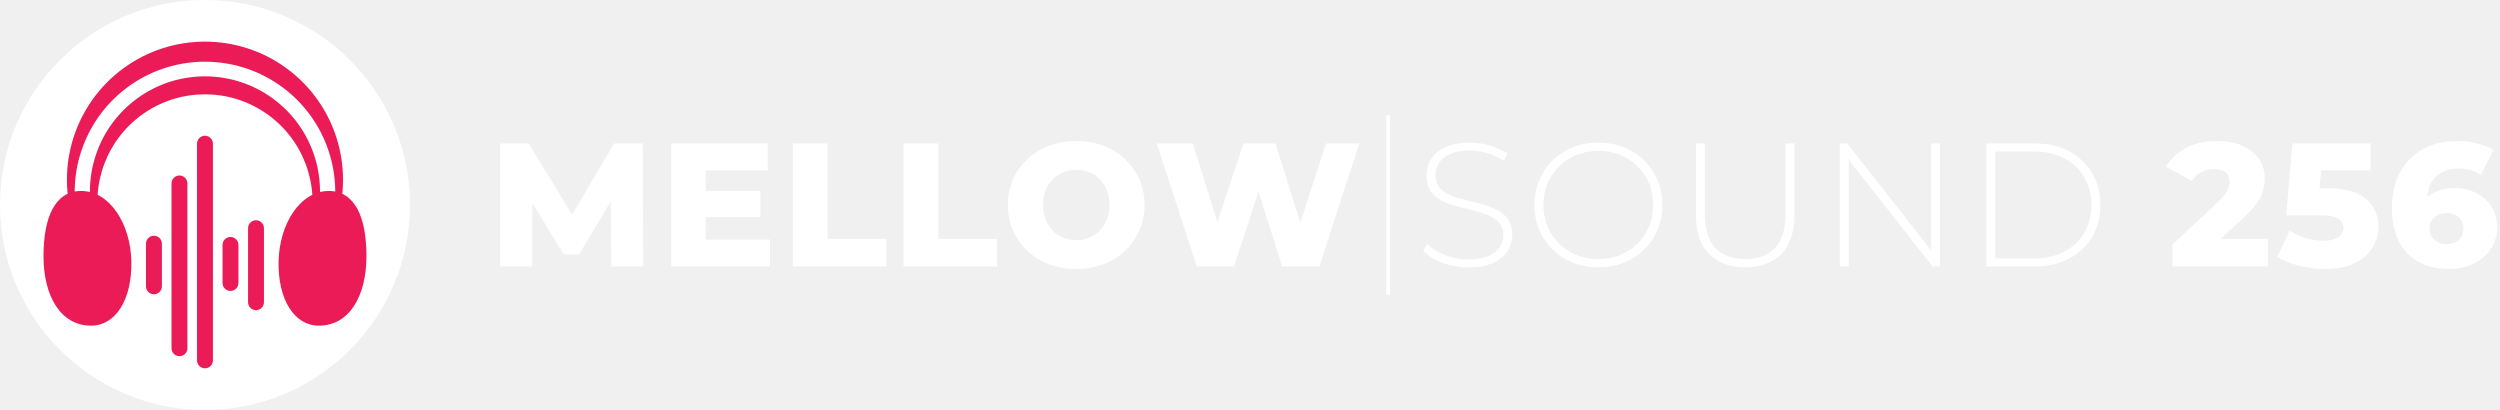
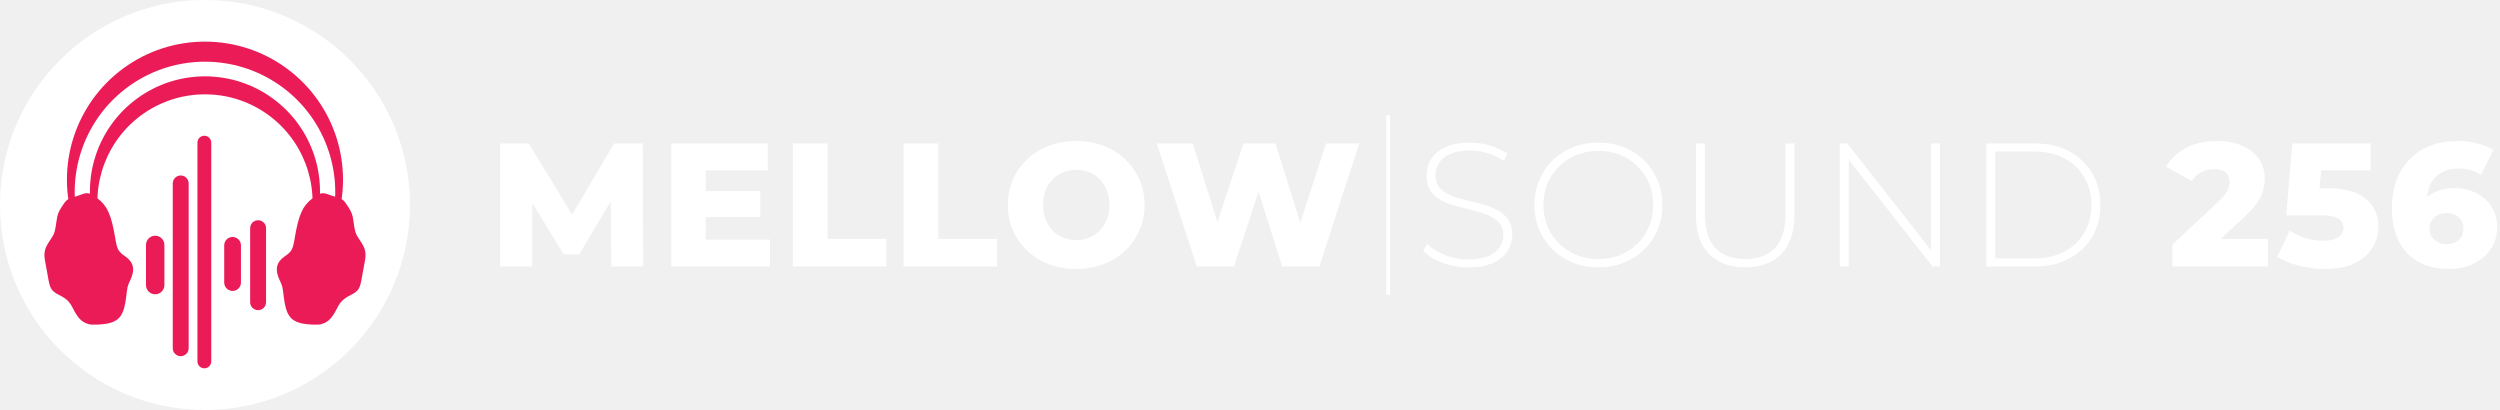
<svg xmlns="http://www.w3.org/2000/svg" viewBox="-0.0 -64.5 5976.4 980.0" width="5976.4" height="980">
  <g transform="translate(490 0)">
    <circle cx="0" cy="425.5" r="490" fill="#FFFFFF" />
-     <path fill="#EB1B57" d="M-312.85 470A330.0 330.0 0 1 1 312.85 470L302.08 470A311.4 311.4 0 1 0 -302.08 470Z M-260.88 480A275.0 275.0 0 1 1 260.88 480L249.66 480A257.2 257.2 0 1 0 -249.66 480Z M-296 392C-228 392-178 470-176 560C-174 652-214 714-272 714C-346 714-386 642-386 548C-386 454-358 392-296 392Z M296 392C358 392 386 454 386 548C386 642 346 714 272 714C214 714 174 652 176 560C178 470 228 392 296 392Z M-141.00 518.0A19.0 19.0 0 0 1 -103.00 518.0V620.0A19.0 19.0 0 0 1 -141.00 620.0ZM-80.00 374.0A19.0 19.0 0 0 1 -42.00 374.0V768.0A19.0 19.0 0 0 1 -80.00 768.0ZM-19.00 279.0A19.0 19.0 0 0 1 19.00 279.0V797.0A19.0 19.0 0 0 1 -19.00 797.0ZM42.00 521.0A19.0 19.0 0 0 1 80.00 521.0V612.0A19.0 19.0 0 0 1 42.00 612.0ZM103.00 481.0A19.0 19.0 0 0 1 141.00 481.0V658.0A19.0 19.0 0 0 1 103.00 658.0Z" />
+     <path fill="#EB1B57" fill-rule="nonzero" d="M-312.85 470A330.0 330.0 0 1 1 312.85 470L302.08 470A311.4 311.4 0 1 0 -302.08 470Z M-260.88 480A275.0 275.0 0 1 1 260.88 480L249.66 480A257.2 257.2 0 1 0 -249.66 480Z M-276.7 710.7C-294.3 706.1 -303.0 697.5 -316.4 671.3C-323.9 656.6 -330.9 649.8 -346.9 641.6C-368.1 630.7 -370.5 626.9 -376.0 593.9C-377.6 584.3 -379.9 571.9 -381.0 566.4C-386.5 540.1 -384.6 530.4 -369.4 508.5C-359.9 494.8 -358.4 490.0 -354.6 462.0C-352.8 449.0 -350.6 442.9 -343.4 431.5C-332.2 413.5 -328.4 410.4 -313.2 406.4C-307.9 404.9 -300.1 402.4 -296.0 400.7C-281.0 394.7 -274.5 396.2 -257.0 409.6C-233.4 427.7 -223.7 449.4 -214.5 505.0C-210.0 532.1 -207.4 536.8 -191.0 548.1C-170.6 562.0 -166.6 579.7 -178.2 604.5C-185.2 619.4 -185.5 620.5 -188.0 642.6C-193.3 688.0 -203.6 703.0 -233.8 709.1C-246.4 711.6 -269.6 712.5 -276.7 710.7Z M276.7 710.7C269.6 712.5 246.4 711.6 233.8 709.1C203.6 703.0 193.3 688.0 188.0 642.6C185.5 620.5 185.2 619.4 178.2 604.5C166.6 579.7 170.6 562.0 191.0 548.1C207.4 536.8 210.0 532.1 214.5 505.0C223.7 449.4 233.4 427.7 257.0 409.6C274.5 396.2 281.0 394.7 296.0 400.7C300.1 402.4 307.9 404.9 313.2 406.4C328.4 410.4 332.2 413.5 343.4 431.5C350.6 442.9 352.8 449.0 354.6 462.0C358.4 490.0 359.9 494.8 369.4 508.5C384.6 530.4 386.5 540.1 381.0 566.4C379.9 571.9 377.6 584.3 376.0 593.9C370.5 626.9 368.1 630.7 346.9 641.6C330.9 649.8 323.9 656.6 316.4 671.3C303.0 697.5 294.3 706.1 276.7 710.7Z M-141.00 521.0A22.0 22.0 0 0 1 -97.00 521.0V617.0A22.0 22.0 0 0 1 -141.00 617.0Z M-77.00 374.0A19.0 19.0 0 0 1 -39.00 374.0V768.0A19.0 19.0 0 0 1 -77.00 768.0Z M-18.00 276.5A16.5 16.5 0 0 1 15.00 276.5V799.5A16.5 16.5 0 0 1 -18.00 799.5Z M46.00 522.0A20.0 20.0 0 0 1 86.00 522.0V611.0A20.0 20.0 0 0 1 46.00 611.0Z M108.00 481.0A19.0 19.0 0 0 1 146.00 481.0V658.0A19.0 19.0 0 0 1 108.00 658.0Z" />
  </g>
  <path fill="#FFFFFF" transform="translate(1166.2 572.5)" d="M29.4 0.0V-294.0H97.86L219.66 -94.08H183.54L301.98 -294.0H370.44L371.28 0.0H294.84L294.0 -177.66H307.02L218.4 -28.98H181.44L90.3 -177.66H106.26V0.0ZM438.48 0.0V-294.0H669.06V-229.74H520.8V-64.26H674.52V0.0ZM514.92 -118.02V-180.18H651.42V-118.02ZM729.12 0.0V-294.0H812.28V-65.94H952.56V0.0ZM993.72 0.0V-294.0H1076.88V-65.94H1217.16V0.0ZM1406.58 5.88Q1371.3 5.88 1341.48 -5.46Q1311.66 -16.8 1289.61 -37.59Q1267.56 -58.38 1255.38 -86.1Q1243.2 -113.82 1243.2 -147.0Q1243.2 -180.18 1255.38 -207.9Q1267.56 -235.62 1289.61 -256.41Q1311.66 -277.2 1341.48 -288.54Q1371.3 -299.88 1406.58 -299.88Q1442.28 -299.88 1471.89 -288.54Q1501.5 -277.2 1523.34 -256.41Q1545.18 -235.62 1557.57 -207.9Q1569.96 -180.18 1569.96 -147.0Q1569.96 -113.82 1557.57 -85.89Q1545.18 -57.96 1523.34 -37.38Q1501.5 -16.8 1471.89 -5.46Q1442.28 5.88 1406.58 5.88ZM1406.58 -63.0Q1423.38 -63.0 1437.87 -68.88Q1452.36 -74.76 1463.07 -85.89Q1473.78 -97.02 1479.87 -112.56Q1485.96 -128.1 1485.96 -147.0Q1485.96 -166.32 1479.87 -181.65Q1473.78 -196.98 1463.07 -208.11Q1452.36 -219.24 1437.87 -225.12Q1423.38 -231.0 1406.58 -231.0Q1389.78 -231.0 1375.29 -225.12Q1360.8 -219.24 1350.09 -208.11Q1339.38 -196.98 1333.29 -181.65Q1327.2 -166.32 1327.2 -147.0Q1327.2 -128.1 1333.29 -112.56Q1339.38 -97.02 1350.09 -85.89Q1360.8 -74.76 1375.29 -68.88Q1389.78 -63.0 1406.58 -63.0ZM1694.7 0.0 1599.36 -294.0H1685.04L1765.26 -39.48H1722L1806.42 -294.0H1882.86L1962.66 -39.48H1921.08L2003.82 -294.0H2083.2L1987.86 0.0H1898.82L1830.78 -216.3H1854.72L1783.74 0.0Z" />
  <rect x="3314.1" y="210.9" width="8.8" height="429.2" fill="#FFFFFF" />
  <path fill="#FFFFFF" transform="translate(3380.9 572.5)" d="M128.52 2.1Q95.76 2.1 66.57 -9.03Q37.38 -20.16 21.42 -37.8L31.08 -53.76Q46.2 -38.22 72.45 -27.51Q98.7 -16.8 128.1 -16.8Q157.5 -16.8 176.19 -24.57Q194.88 -32.34 203.91 -45.36Q212.94 -58.38 212.94 -74.34Q212.94 -93.24 202.86 -104.58Q192.78 -115.92 176.4 -122.64Q160.02 -129.36 140.7 -133.98Q121.38 -138.6 101.64 -143.85Q81.9 -149.1 65.52 -157.5Q49.14 -165.9 39.27 -180.39Q29.4 -194.88 29.4 -217.98Q29.4 -238.98 40.32 -256.62Q51.24 -274.26 74.34 -285.18Q97.44 -296.1 133.56 -296.1Q157.92 -296.1 181.65 -288.96Q205.38 -281.82 222.18 -269.64L214.2 -252.42Q195.72 -265.02 174.51 -271.11Q153.3 -277.2 133.56 -277.2Q105.42 -277.2 86.94 -269.22Q68.46 -261.24 59.64 -248.01Q50.82 -234.78 50.82 -218.4Q50.82 -199.5 60.69 -188.16Q70.56 -176.82 86.94 -170.1Q103.32 -163.38 123.06 -158.76Q142.8 -154.14 162.12 -148.89Q181.44 -143.64 197.82 -135.24Q214.2 -126.84 224.28 -112.56Q234.36 -98.28 234.36 -75.6Q234.36 -55.02 223.02 -37.17Q211.68 -19.32 188.37 -8.61Q165.06 2.1 128.52 2.1ZM440.16 2.1Q407.4 2.1 379.47 -9.03Q351.54 -20.16 330.75 -40.53Q309.96 -60.9 298.62 -87.99Q287.28 -115.08 287.28 -147.0Q287.28 -178.92 298.62 -206.01Q309.96 -233.1 330.75 -253.47Q351.54 -273.84 379.47 -284.97Q407.4 -296.1 440.16 -296.1Q472.92 -296.1 500.85 -284.97Q528.78 -273.84 549.36 -253.68Q569.94 -233.52 581.49 -206.43Q593.04 -179.34 593.04 -147.0Q593.04 -114.66 581.49 -87.57Q569.94 -60.48 549.36 -40.32Q528.78 -20.16 500.85 -9.03Q472.92 2.1 440.16 2.1ZM440.16 -17.64Q468.3 -17.64 492.24 -27.3Q516.18 -36.96 533.82 -54.6Q551.46 -72.24 561.33 -95.76Q571.2 -119.28 571.2 -147.0Q571.2 -175.14 561.33 -198.45Q551.46 -221.76 533.82 -239.4Q516.18 -257.04 492.24 -266.7Q468.3 -276.36 440.16 -276.36Q412.02 -276.36 388.08 -266.7Q364.14 -257.04 346.29 -239.4Q328.44 -221.76 318.57 -198.45Q308.7 -175.14 308.7 -147.0Q308.7 -119.28 318.57 -95.76Q328.44 -72.24 346.29 -54.6Q364.14 -36.96 388.08 -27.3Q412.02 -17.64 440.16 -17.64ZM790.86 2.1Q736.26 2.1 704.76 -29.82Q673.26 -61.74 673.26 -124.74V-294.0H694.68V-125.58Q694.68 -70.56 719.88 -44.1Q745.08 -17.64 791.28 -17.64Q837.06 -17.64 862.26 -44.1Q887.46 -70.56 887.46 -125.58V-294.0H908.88V-124.74Q908.88 -61.74 877.38 -29.82Q845.88 2.1 790.86 2.1ZM1017.24 0.0V-294.0H1035.3L1244.88 -26.46H1235.22V-294.0H1256.64V0.0H1239.0L1029.0 -267.54H1038.66V0.0ZM1367.52 0.0V-294.0H1483.86Q1530.48 -294.0 1565.76 -275.1Q1601.04 -256.2 1620.57 -223.02Q1640.1 -189.84 1640.1 -147.0Q1640.1 -104.16 1620.57 -70.98Q1601.04 -37.8 1565.76 -18.9Q1530.48 0.0 1483.86 0.0ZM1388.94 -19.32H1482.18Q1523.76 -19.32 1554.42 -35.7Q1585.08 -52.08 1601.88 -80.85Q1618.68 -109.62 1618.68 -147.0Q1618.68 -184.38 1601.88 -213.15Q1585.08 -241.92 1554.42 -258.3Q1523.76 -274.68 1482.18 -274.68H1388.94Z" />
  <path fill="#FFFFFF" transform="translate(5180.5 572.5)" d="M12.6 0.0V-52.08L122.64 -154.98Q134.4 -165.9 140.07 -174.3Q145.74 -182.7 147.63 -189.63Q149.52 -196.56 149.52 -202.44Q149.52 -216.72 140.07 -224.7Q130.62 -232.68 111.72 -232.68Q95.76 -232.68 81.9 -225.54Q68.04 -218.4 59.22 -204.12L-2.52 -238.56Q13.86 -266.28 44.94 -283.08Q76.02 -299.88 119.28 -299.88Q153.3 -299.88 178.92 -288.96Q204.54 -278.04 219.03 -257.88Q233.52 -237.72 233.52 -210.42Q233.52 -196.14 229.74 -182.07Q225.96 -168.0 215.25 -152.25Q204.54 -136.5 183.54 -117.18L96.18 -36.54L82.32 -65.94H241.5V0.0ZM377.16 5.88Q346.92 5.88 316.26 -1.68Q285.6 -9.24 263.34 -23.1L293.16 -85.68Q311.22 -73.92 332.43 -67.62Q353.64 -61.32 374.64 -61.32Q395.64 -61.32 408.66 -69.51Q421.68 -77.7 421.68 -92.4Q421.68 -101.22 416.64 -108.15Q411.6 -115.08 399.42 -118.65Q387.24 -122.22 364.56 -122.22H284.76L299.46 -294.0H486.78V-229.74H328.86L371.28 -266.28L361.62 -150.36L319.2 -186.9H384.3Q427.98 -186.9 454.44 -174.51Q480.9 -162.12 493.08 -141.33Q505.26 -120.54 505.26 -94.5Q505.26 -68.46 491.61 -45.57Q477.96 -22.68 449.82 -8.4Q421.68 5.88 377.16 5.88ZM673.68 5.88Q632.52 5.88 602.07 -10.5Q571.62 -26.88 554.61 -59.22Q537.6 -91.56 537.6 -139.02Q537.6 -190.26 557.55 -226.17Q577.5 -262.08 612.57 -280.98Q647.64 -299.88 693.84 -299.88Q718.62 -299.88 741.51 -294.21Q764.4 -288.54 780.36 -278.46L750.12 -218.82Q737.52 -227.64 723.87 -230.79Q710.22 -233.94 695.94 -233.94Q661.92 -233.94 641.55 -213.36Q621.18 -192.78 621.18 -153.3Q621.18 -146.16 621.39 -138.39Q621.6 -130.62 622.86 -122.64L601.86 -139.86Q610.26 -155.4 622.23 -165.9Q634.2 -176.4 650.79 -181.86Q667.38 -187.32 687.96 -187.32Q715.68 -187.32 738.57 -175.77Q761.46 -164.22 775.32 -143.43Q789.18 -122.64 789.18 -94.5Q789.18 -63.84 773.64 -41.37Q758.1 -18.9 732.06 -6.51Q706.02 5.88 673.68 5.88ZM668.64 -53.34Q680.4 -53.34 689.43 -57.96Q698.46 -62.58 703.5 -70.98Q708.54 -79.38 708.54 -90.72Q708.54 -107.52 697.41 -117.6Q686.28 -127.68 668.22 -127.68Q656.04 -127.68 647.01 -123.06Q637.98 -118.44 632.73 -110.04Q627.48 -101.64 627.48 -90.3Q627.48 -79.38 632.52 -71.19Q637.56 -63.0 646.8 -58.17Q656.04 -53.34 668.64 -53.34Z" />
</svg>
